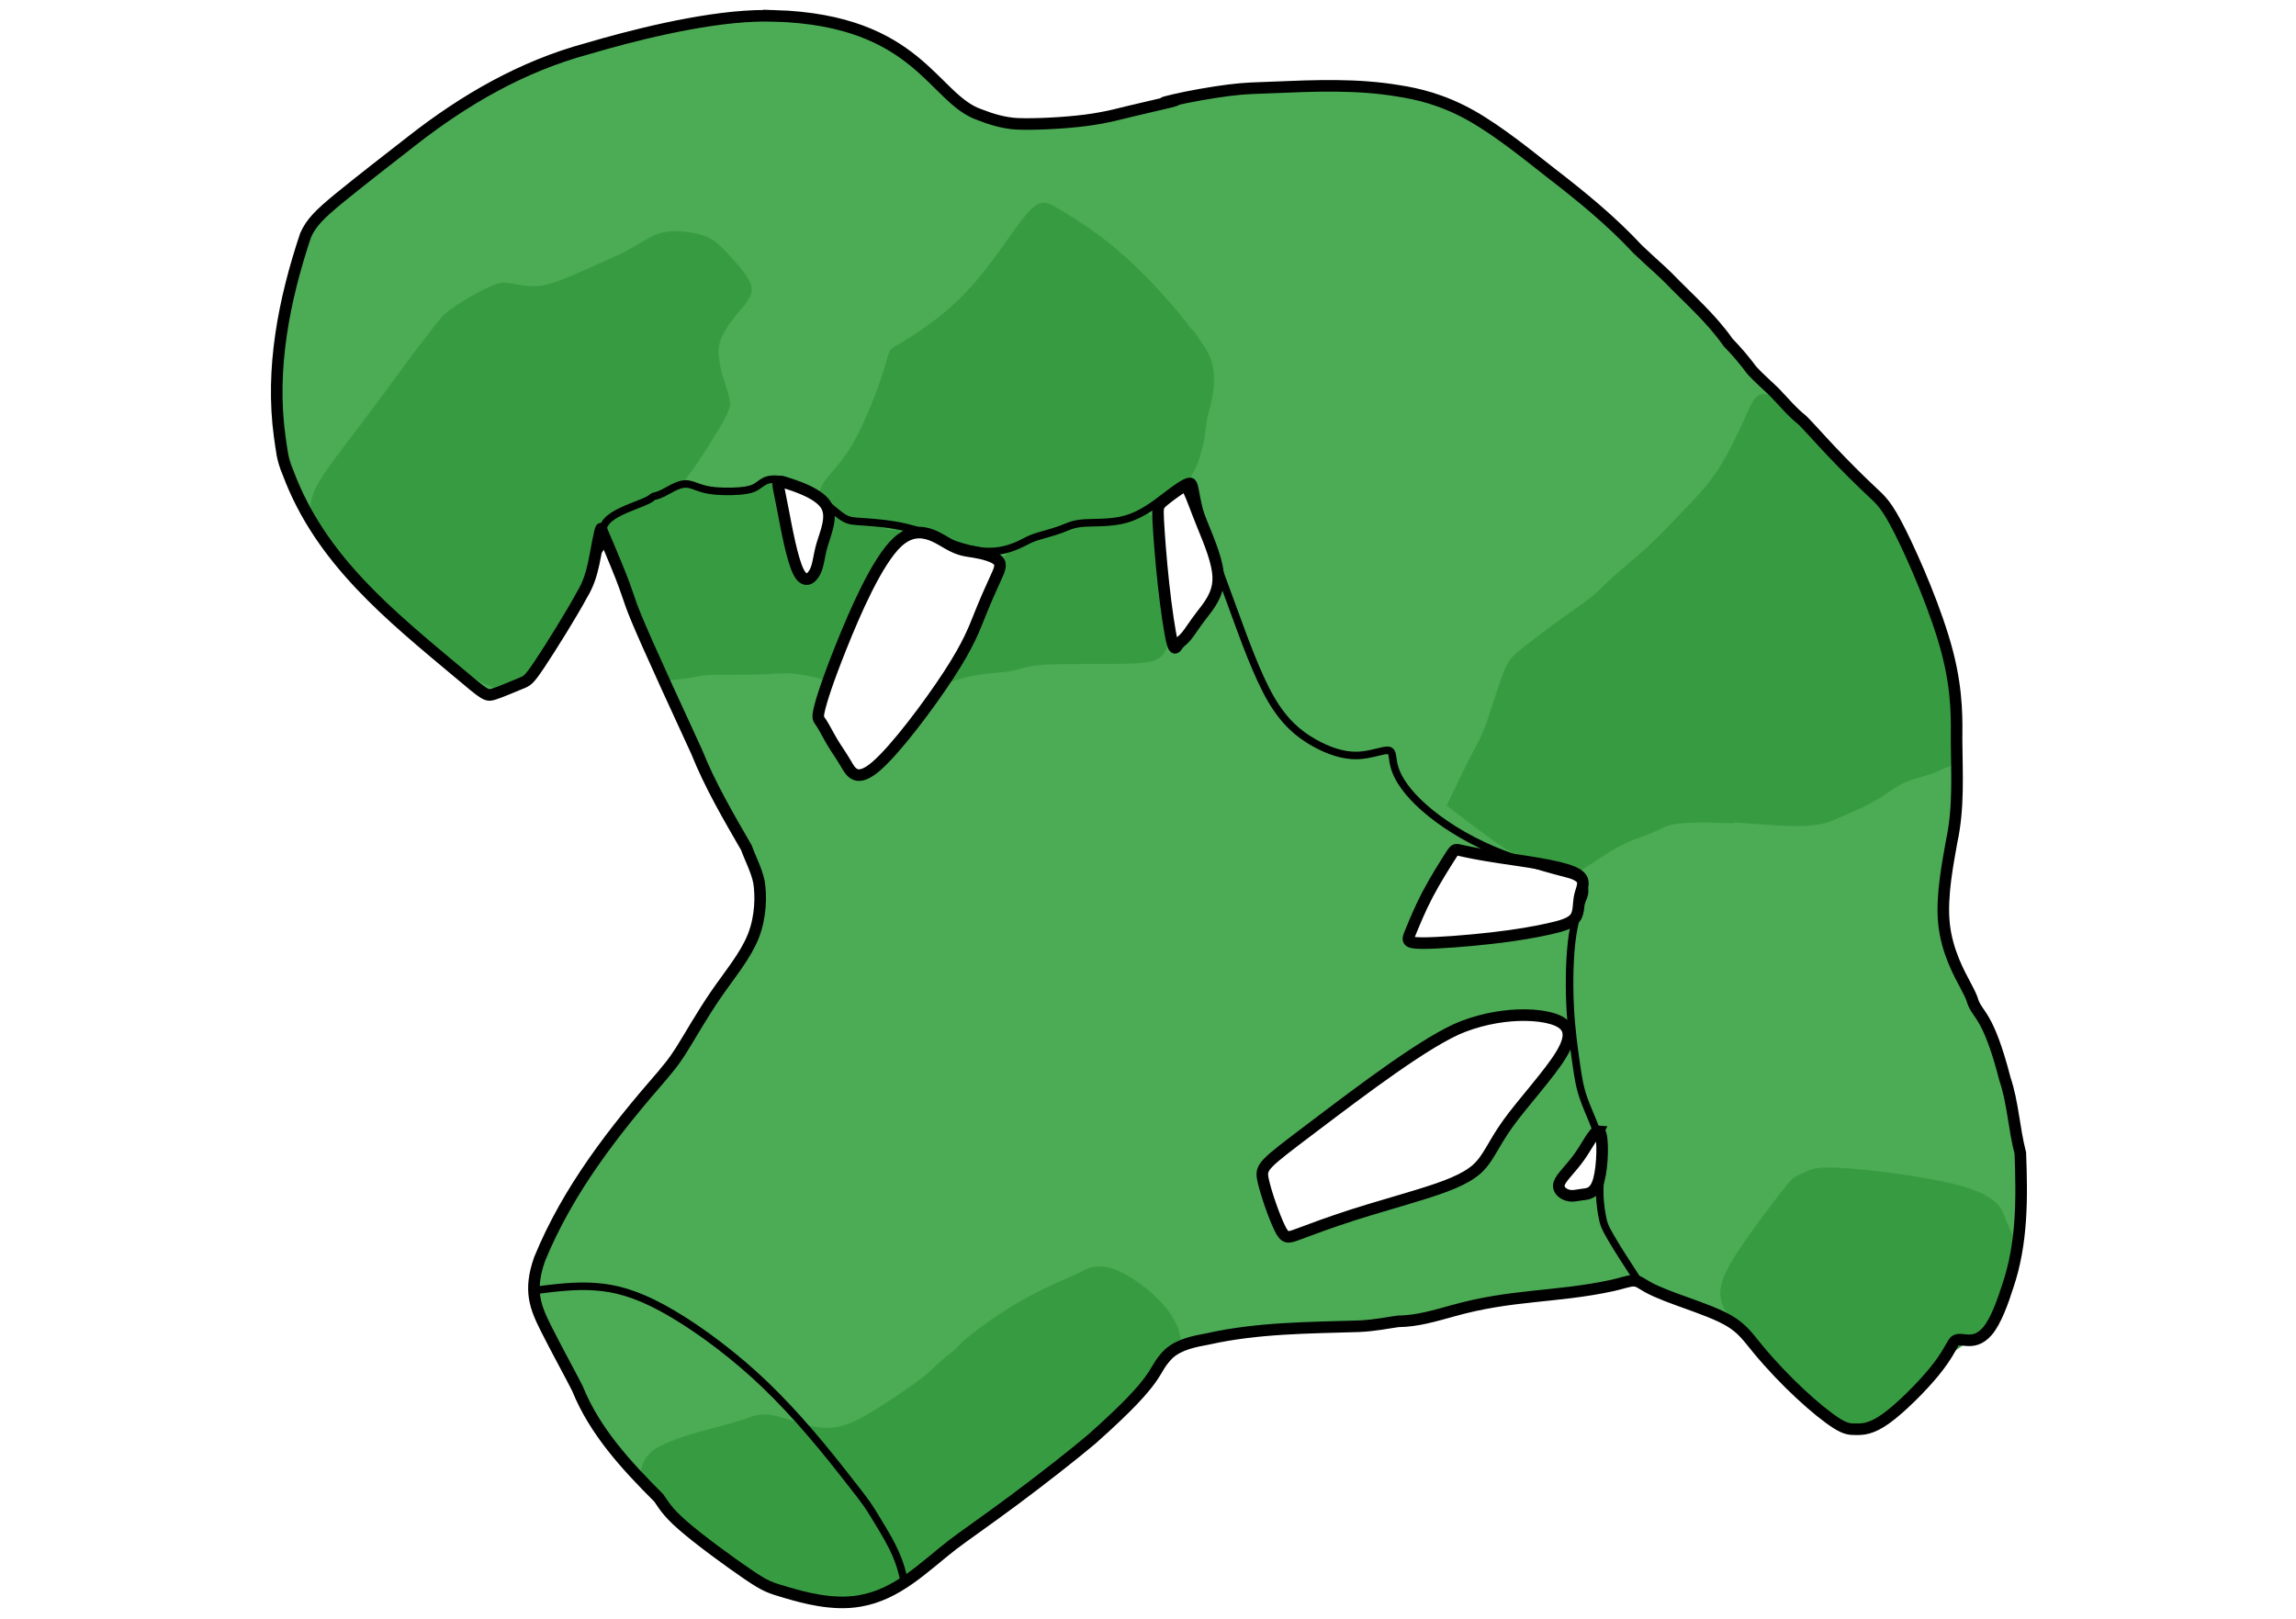
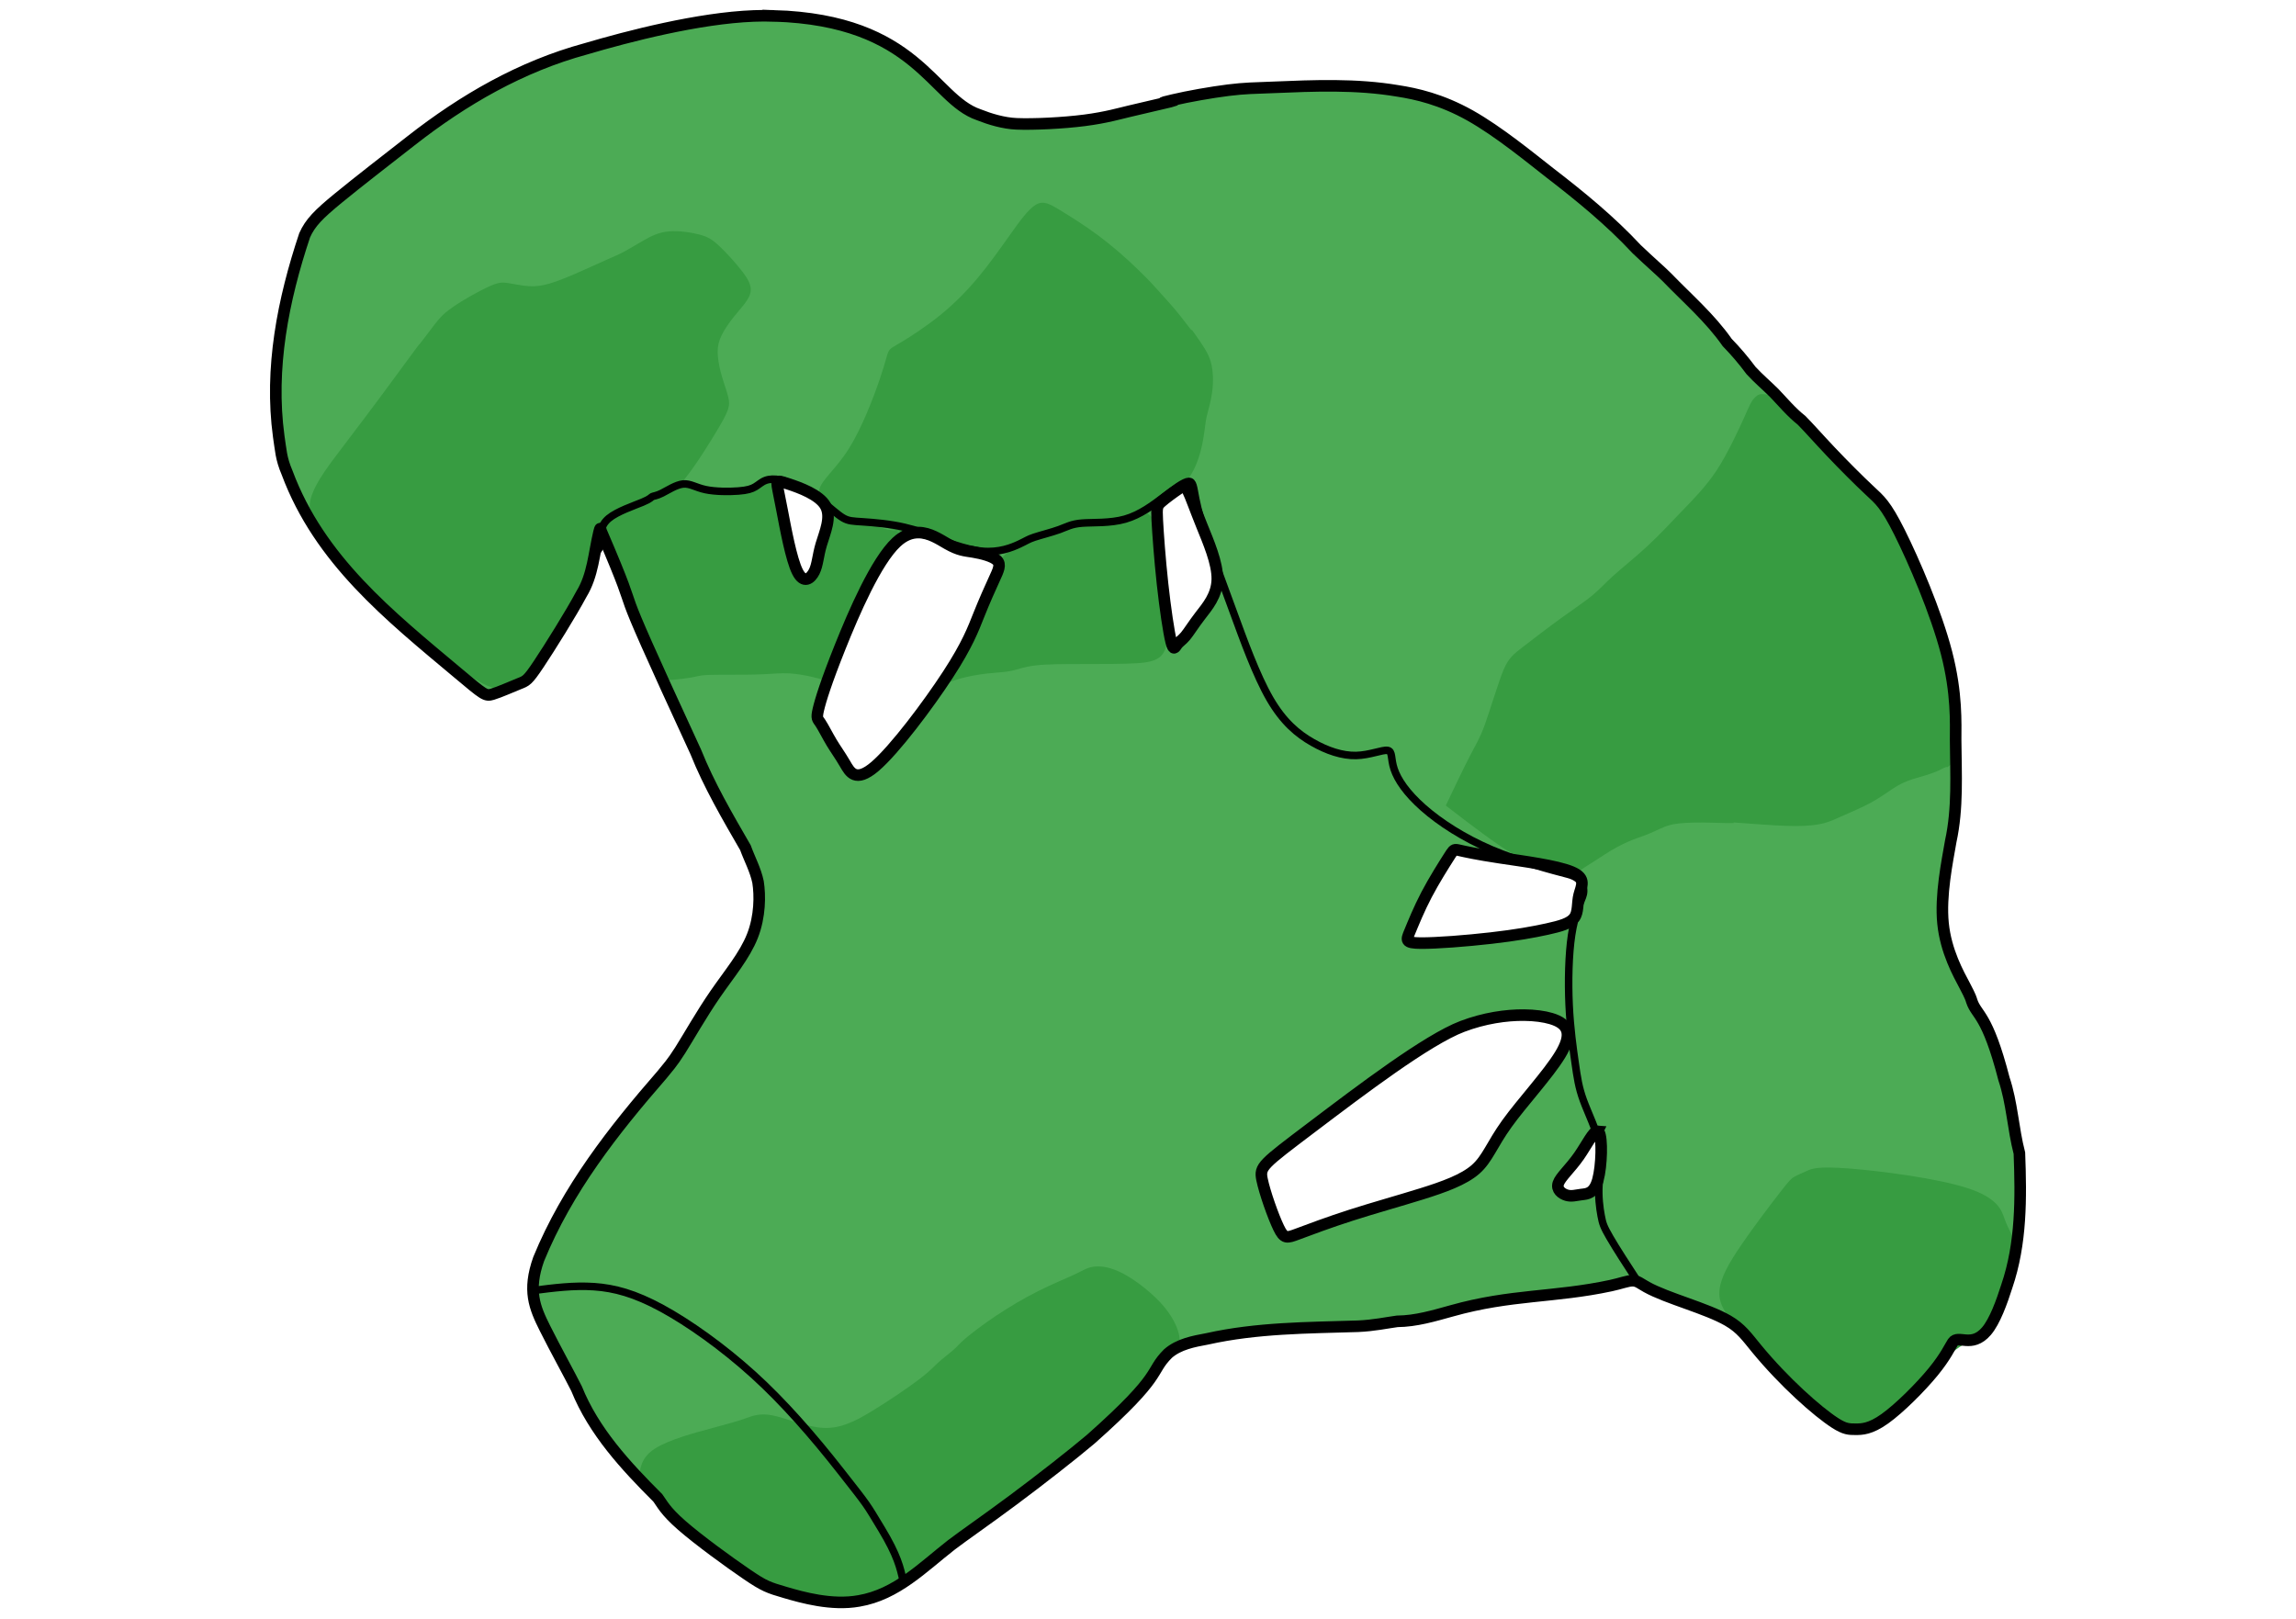
<svg xmlns="http://www.w3.org/2000/svg" version="1.1" id="svg1" width="793.6" height="559.36" viewBox="0 0 793.6 559.36">
  <defs id="defs1">
    </defs>
  <g id="g1">
-     <g id="g2" transform="matrix(2.008352,0,0,2.008352,-446.1398,-210.7858)">
+     <g id="g2" transform="matrix(2.008352,0,0,2.008352,-446.4648,-210.7858)">
      <path id="path1" style="display:inline;fill:#4cab55;fill-opacity:0.996;stroke:none;stroke-width:1.992;stroke-opacity:1" d="m 355.496,107.686 c -1.111,-0.034 -2.262,-0.032 -3.453,0.014 -9.528,0.362 -21.588,3.497 -28.945,5.668 -11.137,3.029 -21.028,8.757 -30.031,15.799 -3.859,3.015 -9.166,7.117 -12.543,9.891 -3.377,2.774 -4.824,4.22 -5.789,6.391 -3.712,11.103 -6.054,22.919 -4.461,34.613 0.362,2.291 0.362,3.739 1.447,6.271 5.589,14.982 17.498,24.503 29.426,34.494 4.462,3.739 4.704,3.979 5.91,3.617 1.206,-0.362 3.378,-1.326 4.584,-1.809 1.206,-0.482 1.447,-0.482 3.377,-3.377 1.93,-2.894 5.546,-8.684 7.355,-12.061 1.985,-3.233 2.153,-7.013 3.016,-10.613 0.241,-0.965 0.241,-0.723 0.361,-0.24 8.583,19.971 -0.57,1.478 16.281,37.988 2.322,5.794 5.452,11.138 8.564,16.523 0.725,1.999 1.732,3.807 2.17,5.91 0.362,2.291 0.362,5.91 -0.965,9.287 -1.327,3.377 -3.981,6.512 -6.393,10.01 -2.412,3.498 -4.582,7.357 -6.029,9.648 -1.447,2.291 -2.172,3.015 -3.137,4.221 -8.396,9.649 -16.3,19.706 -21.225,31.719 -1.93,5.427 -0.725,8.321 1.084,11.939 1.809,3.618 4.222,7.959 5.428,10.371 2.976,7.372 8.447,13.279 13.99,18.814 0.724,0.965 1.205,2.17 4.1,4.703 2.894,2.533 8.202,6.393 11.217,8.443 3.015,2.05 3.738,2.291 6.633,3.135 2.894,0.844 7.961,2.292 12.664,1.447 6.472,-1.1 10.994,-5.808 15.92,-9.648 2.05,-1.568 5.91,-4.219 10.613,-7.717 4.704,-3.498 10.251,-7.841 13.387,-10.494 12.7,-11.276 9.966,-11.413 13.266,-14.713 1.852,-1.625 4.402,-2.099 6.754,-2.533 8.547,-1.907 17.246,-1.902 25.93,-2.17 2.774,-0.121 4.945,-0.603 6.754,-0.844 3.263,-0.032 6.3,-0.952 9.408,-1.811 10.224,-2.875 17.639,-2.255 27.377,-4.342 1.688,-0.362 2.894,-0.844 3.738,-0.844 0.844,0 1.327,0.483 2.412,1.086 3.564,1.98 10.288,3.646 13.99,5.789 2.291,1.327 3.257,2.774 4.945,4.824 4.74,5.756 10.452,10.82 13.506,12.783 1.688,1.085 2.413,1.086 3.498,1.086 1.085,0 2.534,4.6e-4 5.066,-1.809 2.533,-1.809 6.149,-5.429 8.32,-8.082 2.171,-2.653 2.895,-4.341 3.377,-5.064 0.923,-1.384 3.232,1.053 5.789,-1.93 1.447,-1.688 2.654,-5.065 3.498,-7.719 2.524,-7.392 2.461,-15.206 2.17,-22.914 -1.099,-4.221 -1.26,-8.647 -2.652,-12.785 -2.916,-11.284 -4.697,-10.837 -5.547,-13.387 -0.121,-0.362 -0.122,-0.602 -1.207,-2.652 -1.085,-2.05 -3.256,-5.91 -3.738,-10.734 -0.482,-4.824 0.723,-10.614 1.326,-14.111 1.249,-5.753 0.89,-11.558 0.844,-17.365 0,-3.015 0.243,-8.081 -1.566,-15.076 -1.809,-6.995 -5.67,-15.92 -8.082,-20.744 -2.412,-4.824 -3.377,-5.548 -5.186,-7.236 -1.809,-1.688 -4.462,-4.341 -6.633,-6.633 -2.171,-2.291 -3.858,-4.222 -5.064,-5.428 -1.76,-1.385 -3.166,-3.098 -4.705,-4.703 -1.085,-1.085 -2.772,-2.533 -3.979,-3.859 -1.27,-1.714 -2.623,-3.301 -4.102,-4.824 -2.949,-4.223 -6.82,-7.537 -10.371,-11.217 -1.206,-1.206 -2.655,-2.412 -5.188,-4.824 -4.558,-4.898 -9.675,-9.081 -14.953,-13.145 -3.256,-2.533 -8.805,-7.117 -13.75,-9.891 -4.945,-2.774 -9.286,-3.738 -12.422,-4.221 -7.168,-1.211 -14.373,-0.906 -21.588,-0.604 -3.015,0.121 -4.703,0.121 -7.598,0.482 -2.894,0.362 -6.995,1.086 -9.527,1.689 -6.204,1.477 8.417,-1.738 -7.479,1.93 -1.568,0.362 -3.98,1.086 -7.719,1.568 -3.739,0.482 -8.803,0.722 -11.697,0.602 -2.266,-0.094 -4.629,-0.813 -6.514,-1.566 -8.062,-2.744 -10.486,-16.258 -35.26,-17.02 z m 0.906,80.127 c 0.286,0.015 0.799,0.167 1.703,0.469 1.809,0.603 5.186,1.809 6.271,3.738 1.085,1.93 -0.121,4.582 -0.727,6.629 -0.606,2.047 -0.612,3.489 -1.215,4.695 -0.603,1.206 -1.802,2.177 -2.885,0.01 -1.083,-2.168 -2.049,-7.476 -2.652,-10.611 -0.603,-3.136 -0.844,-4.1 -0.844,-4.582 0,-0.241 0.061,-0.363 0.348,-0.348 z m 69.58,0.881 c 0.278,-0.019 0.487,0.195 0.764,0.746 0.493,0.98 1.2,3.03 2.354,5.887 1.153,2.857 2.752,6.52 2.707,9.316 -0.045,2.796 -1.733,4.725 -2.939,6.293 -1.206,1.568 -1.93,2.774 -2.533,3.498 -0.603,0.724 -1.085,0.965 -1.447,1.447 -0.362,0.482 -0.604,1.206 -1.023,-0.459 -0.42,-1.665 -1.026,-5.775 -1.486,-9.992 -0.46,-4.217 -0.79,-8.734 -0.904,-10.953 -0.114,-2.22 -0.039,-2.491 0.697,-3.139 0.736,-0.648 2.134,-1.673 2.971,-2.23 0.366,-0.244 0.625,-0.399 0.842,-0.414 z m -45.643,7.924 c 1.963,-0.003 3.684,1.191 4.975,1.926 2.065,1.176 3.029,1.177 4.477,1.418 1.447,0.241 3.378,0.724 4.102,1.447 0.724,0.724 0.241,1.688 -0.482,3.256 -0.724,1.568 -1.689,3.738 -2.654,6.15 -0.965,2.412 -1.93,5.066 -5.307,10.252 -3.377,5.186 -9.166,12.904 -12.543,15.799 -3.377,2.894 -4.341,0.965 -5.186,-0.482 -0.844,-1.447 -1.567,-2.411 -2.291,-3.617 -0.724,-1.206 -1.447,-2.653 -1.93,-3.377 -0.482,-0.724 -0.723,-0.723 -0.361,-2.291 0.362,-1.568 1.326,-4.705 3.723,-10.705 2.397,-6 6.227,-14.863 9.725,-18.119 1.312,-1.221 2.576,-1.655 3.754,-1.656 z m 92.58,54.592 c 0.149,0.01 0.329,0.053 0.57,0.107 0.965,0.219 2.894,0.655 6.93,1.266 4.036,0.61 9.722,1.335 12.363,2.436 2.641,1.1 1.663,2.502 1.301,3.949 -0.362,1.447 -0.106,2.94 -0.824,3.928 -0.719,0.988 -2.339,1.451 -4.715,1.973 -2.376,0.522 -5.316,1.053 -9.615,1.545 -4.299,0.492 -9.411,0.888 -12.129,0.867 -2.718,-0.021 -2.476,-0.504 -1.873,-1.951 0.603,-1.447 1.568,-3.86 2.895,-6.393 1.327,-2.533 3.015,-5.185 3.859,-6.512 0.633,-0.995 0.792,-1.245 1.238,-1.215 z m 11.68,28.463 c 1.847,0.018 3.446,0.239 4.65,0.596 3.212,0.95 3.61,2.854 1.553,6.238 -2.057,3.384 -6.535,8.213 -9.15,11.85 -2.615,3.636 -3.338,6.048 -5.385,7.855 -2.047,1.808 -5.528,3.053 -9.314,4.234 -3.786,1.182 -8.31,2.438 -12.119,3.662 -3.809,1.224 -7.221,2.503 -9.15,3.227 -1.93,0.724 -2.378,0.892 -3.326,-1.074 -0.948,-1.966 -2.394,-6.066 -2.852,-8.289 -0.457,-2.223 0.074,-2.569 8.561,-8.99 8.486,-6.421 19.85,-15.057 25.904,-17.359 3.784,-1.439 7.551,-1.979 10.629,-1.949 z m 12.631,19.988 c 0.097,0.009 0.184,0.071 0.26,0.191 0.603,0.965 0.482,5.774 -0.182,8.178 -0.663,2.404 -1.869,2.405 -2.834,2.525 -0.965,0.121 -1.687,0.362 -2.531,0.121 -0.844,-0.241 -1.809,-0.965 -1.447,-2.051 0.362,-1.085 2.049,-2.532 3.557,-4.695 1.319,-1.893 2.499,-4.335 3.178,-4.27 z" />
      <path style="display:inline;fill:#379c41;fill-opacity:1;stroke:none;stroke-width:1.992;stroke-opacity:1" d="m 332.254,359.616 c 0.179,-1.884 0.357,-3.761 2.737,-5.313 2.38,-1.552 7.071,-2.795 9.921,-3.558 2.85,-0.763 4.191,-1.137 5.516,-1.604 1.325,-0.468 2.62,-1.025 4.895,-0.563 2.275,0.461 5.761,2 8.688,2.141 2.927,0.141 5.383,-1.087 8.285,-2.843 2.902,-1.755 6.33,-4.093 8.226,-5.536 1.896,-1.442 2.356,-2.055 3.198,-2.821 0.843,-0.766 2.068,-1.685 2.758,-2.298 0.689,-0.613 0.843,-0.919 1.916,-1.839 1.073,-0.92 3.062,-2.449 5.361,-3.982 2.299,-1.533 4.904,-3.065 7.355,-4.291 2.451,-1.226 4.75,-2.145 6.205,-2.834 1.456,-0.689 2.068,-1.149 3.217,-1.302 1.149,-0.153 2.834,0 5.133,1.226 2.298,1.226 5.209,3.524 7.048,5.745 1.839,2.222 2.605,4.367 2.611,5.632 0.006,1.266 -0.747,1.653 -1.791,2.782 -1.044,1.13 -2.379,3.002 -5.679,6.256 -3.3,3.254 -8.371,7.718 -15.154,13.299 -6.782,5.581 -13.973,11.221 -19.645,15.288 -5.672,4.067 -8.868,5.81 -12.133,6.614 -3.265,0.804 -7.245,0.643 -10.747,-0.474 -3.502,-1.117 -9.561,-4.102 -14.65,-7.774 -5.09,-3.672 -9.048,-7.677 -13.271,-11.949" id="path10" />
      <path style="display:inline;fill:#379c41;fill-opacity:1;stroke:none;stroke-width:1.992;stroke-opacity:1" d="m 327.216,199.118 c 0.594,3.365 2.751,8.651 4.355,12.229 1.604,3.578 2.654,5.448 3.416,6.791 0.762,1.343 1.235,2.159 1.548,2.72 0.313,0.561 0.466,0.868 0.543,1.021 0.077,0.153 0.319,0.153 1.154,0.072 0.834,-0.081 2.286,-0.244 3.165,-0.402 0.879,-0.158 1.185,-0.311 2.181,-0.388 0.996,-0.077 2.681,-0.077 4.454,-0.077 1.773,0 3.902,0 5.584,-0.077 1.682,-0.077 3.061,-0.23 4.517,-0.153 1.456,0.077 2.988,0.383 4.01,0.622 1.023,0.239 1.336,0.343 1.612,0.435 0.276,0.092 1.357,-1.349 1.736,-2.161 0.379,-0.811 0.818,-1.984 2.109,-4.866 1.291,-2.882 3.2,-6.955 5.132,-10.355 1.932,-3.4 3.725,-5.814 4.175,-7.04 0.45,-1.226 -0.466,-1.226 -1.232,-1.303 -0.766,-0.077 -1.379,-0.23 -3.26,-1.007 -1.881,-0.777 -5.031,-2.179 -6.489,-2.641 -1.458,-0.462 -1.252,-0.043 -1.548,2.291 -0.296,2.334 -1.003,5.753 -1.785,7.559 -0.781,1.806 -1.617,1.921 -2.415,0.698 -0.798,-1.223 -1.561,-3.792 -2.14,-6.4 -0.58,-2.609 -0.896,-4.725 -1.427,-6.638 -0.531,-1.913 -0.834,-2.253 -1.489,-2.318 -0.655,-0.065 -1.252,0.365 -1.896,0.636 -0.643,0.271 -1.11,0.373 -2.681,0.728 -1.571,0.355 -2.271,0.517 -3.457,0.434 -1.186,-0.083 -4.671,-0.719 -6.169,-0.93 -1.498,-0.211 -1.7,-0.128 -4.819,1.158 -3.12,1.286 -0.607,0.25 -5.037,3.114 -4.43,2.864 -4.442,2.882 -3.848,6.247 z" id="path15" />
      <path style="display:inline;fill:#379c41;fill-opacity:1;stroke:none;stroke-width:1.992;stroke-opacity:1" d="m 399.664,198.106 c -2.251,0.859 -3.802,1.261 -5.147,3.263 -1.345,2.002 -2.482,5.604 -3.344,8.257 -0.862,2.652 -1.448,4.355 -2.047,5.667 -0.599,1.311 -1.212,2.23 -1.825,2.996 -0.613,0.766 -1.226,1.379 -1.685,2.068 -0.46,0.689 -0.766,1.456 -0.996,1.915 -0.23,0.46 -0.383,0.613 0.077,0.46 0.46,-0.153 1.532,-0.613 2.911,-0.996 1.379,-0.383 3.064,-0.689 4.625,-0.862 1.561,-0.172 2.997,-0.211 4.193,-0.468 1.196,-0.258 2.005,-0.663 4.034,-0.911 2.029,-0.248 5.093,-0.248 8.387,-0.248 3.294,0 6.818,0 9.06,-0.137 2.242,-0.137 3.431,-0.477 4.214,-1.262 0.783,-0.785 1.281,-2.049 1.242,-6.587 -0.038,-4.539 -0.593,-12.078 -1.926,-15.618 -1.333,-3.54 -3.283,-2.591 -5.712,-1.983 -2.429,0.607 -5.205,0.848 -8.222,1.645 -3.017,0.797 -5.588,1.944 -7.839,2.802 z" id="path16" />
      <path style="display:inline;fill:#379c41;fill-opacity:1;stroke:none;stroke-width:1.992;stroke-opacity:1" d="m 518.24,326.955 c 0.23,-2.145 1.609,-4.596 3.754,-7.737 2.145,-3.141 5.056,-6.971 6.665,-9.04 1.609,-2.068 1.915,-2.375 2.451,-2.681 0.536,-0.306 1.302,-0.613 2.145,-0.996 0.843,-0.383 1.762,-0.843 7.159,-0.435 5.397,0.407 15.273,1.682 20.517,3.391 5.244,1.71 5.857,3.855 6.317,5.157 0.46,1.302 0.766,1.762 1.149,2.605 0.383,0.843 0.843,2.068 0.124,5.168 -0.719,3.099 -2.616,8.072 -4.398,10.644 -1.782,2.572 -3.244,2.722 -5.313,4.289 -2.069,1.567 -3.604,3.557 -5.042,5.33 -1.438,1.773 -2.051,2.386 -3.613,3.705 -1.563,1.319 -4.331,3.552 -6.771,3.926 -2.44,0.374 -4.714,-0.98 -8.618,-4.194 -3.904,-3.214 -9.359,-8.214 -12.597,-11.68 -3.238,-3.466 -4.158,-5.305 -3.928,-7.45 z" id="path11" />
      <path style="display:inline;fill:#379c41;fill-opacity:1;stroke:none;stroke-width:1.992;stroke-opacity:1" d="m 471.127,243.607 c 1.532,-3.217 3.064,-6.435 4.137,-8.503 1.072,-2.068 1.685,-2.988 2.543,-5.307 0.857,-2.319 2.515,-7.914 3.357,-9.769 0.842,-1.855 1.608,-2.467 3.23,-3.722 1.623,-1.254 4.656,-3.574 6.726,-5.067 2.07,-1.493 3.909,-2.718 5.211,-3.791 1.302,-1.072 2.068,-1.992 3.59,-3.363 1.522,-1.371 3.881,-3.258 5.929,-5.157 2.048,-1.899 3.886,-3.89 5.878,-5.959 1.992,-2.068 4.137,-4.213 6.03,-7.076 1.893,-2.863 3.966,-7.385 4.79,-9.232 0.824,-1.848 1.131,-2.614 1.694,-3.202 0.563,-0.588 0.887,-0.75 1.902,-0.635 1.015,0.114 0.958,0.09 5.87,4.507 4.912,4.417 2.23,1.633 7.679,7.941 5.448,6.308 5.973,7.027 7.844,9.754 1.871,2.728 3.449,5.229 5.032,8.584 1.584,3.355 3.055,7.285 4.118,11.087 1.063,3.802 1.676,7.364 1.992,10.908 0.316,3.544 0.334,6.748 0.265,8.525 -0.07,1.777 -0.217,1.777 -1.047,2.53 -0.83,0.753 0.051,-0.127 -1.494,0.69 -1.545,0.817 -3.422,1.238 -4.82,1.679 -1.398,0.44 -2.317,0.9 -3.39,1.59 -1.072,0.689 -2.298,1.609 -3.83,2.451 -1.532,0.843 -3.371,1.609 -4.75,2.222 -1.379,0.613 -2.298,1.072 -3.524,1.379 -1.226,0.306 -2.758,0.46 -4.75,0.46 -1.992,0 -4.443,-0.153 -8.905,-0.489 -4.462,-0.336 1.427,0.136 -4.802,-0.068 -6.229,-0.204 -7.775,0.26 -8.908,0.715 -1.133,0.455 -1.899,0.914 -3.347,1.449 -1.449,0.534 -3.679,1.171 -7.045,3.383 -3.366,2.212 -2.757,1.711 -3.906,2.547 -1.149,0.836 -1.344,0.785 -6.301,-0.53 -4.957,-1.315 -2.709,-0.718 -5.302,-2.124 -2.593,-1.405 -7.713,-5.343 -11.696,-8.408" id="path12" />
      <path style="display:inline;fill:#379c41;fill-opacity:1;stroke:none;stroke-width:1.992;stroke-opacity:1" d="m 363.313,189.189 c 0.413,-1.657 2.865,-3.495 5.086,-7.019 2.222,-3.524 4.213,-8.733 5.286,-11.874 1.072,-3.141 1.226,-4.213 1.532,-4.826 0.306,-0.613 0.766,-0.766 2.298,-1.685 1.532,-0.919 4.137,-2.605 6.512,-4.52 2.375,-1.915 4.52,-4.06 6.512,-6.435 1.992,-2.375 3.83,-4.979 5.516,-7.354 1.685,-2.375 3.217,-4.52 4.52,-5.286 1.302,-0.766 2.375,-0.153 4.207,0.963 1.833,1.117 4.149,2.564 6.488,4.296 2.339,1.732 4.697,3.776 6.73,5.753 2.033,1.977 2.354,2.334 4.292,4.487 1.938,2.153 2.537,2.819 4.314,5.151 1.777,2.332 -0.062,-0.426 1.317,1.565 1.379,1.992 2.298,3.217 2.758,4.826 0.46,1.609 0.46,3.6 0.23,5.286 -0.23,1.685 -0.689,3.064 -0.919,4.06 -0.23,0.996 -0.23,1.609 -0.54,3.52 -0.31,1.912 -0.931,5.122 -3.015,7.798 -2.084,2.676 -5.636,4.82 -10.541,6.622 -4.905,1.802 -10.063,3.007 -13.775,3.936 -3.713,0.929 -2.694,0.568 -6.088,1.467 -3.393,0.899 -2.149,0.66 -7.224,-0.426 -5.075,-1.086 -13.355,-3.327 -18.949,-5.369 -5.594,-2.042 -6.958,-3.28 -6.545,-4.937 z" id="path13" />
      <path style="display:inline;fill:#379c41;fill-opacity:1;stroke:none;stroke-width:1.992;stroke-opacity:1" d="m 275.6,191.909 c 0.169,-2.78 2.786,-6.216 5.467,-9.74 2.681,-3.524 5.592,-7.354 10.603,-14.19 5.011,-6.835 1.248,-1.628 3.802,-5.033 2.554,-3.405 2.903,-3.822 4.706,-5.093 1.803,-1.271 4.56,-2.803 6.246,-3.569 1.685,-0.766 2.298,-0.766 3.294,-0.613 0.996,0.153 2.375,0.46 3.6,0.536 1.226,0.077 2.298,-0.077 3.56,-0.444 1.262,-0.367 2.85,-1.002 4.609,-1.766 1.76,-0.764 3.777,-1.695 5.158,-2.309 1.381,-0.614 2.147,-0.92 3.143,-1.456 0.996,-0.536 2.222,-1.302 3.426,-1.981 1.204,-0.679 2.467,-1.31 4.155,-1.465 1.688,-0.155 3.833,0.152 5.288,0.535 1.456,0.383 2.222,0.843 3.416,1.957 1.194,1.115 2.963,3.044 4.102,4.565 1.139,1.521 1.752,2.747 1.024,4.221 -0.728,1.475 -2.301,2.786 -3.82,5.088 -1.519,2.302 -1.774,3.627 -1.417,6.019 0.357,2.392 1.292,4.54 1.675,6.129 0.383,1.59 0.118,2.384 -2.288,6.348 -2.407,3.964 -5.959,9.527 -8.287,10.709 -2.328,1.181 -6.984,3.544 -9.257,5.916 -2.272,2.372 -2.217,3.564 -4.37,7.982 -2.153,4.418 -6.489,11.952 -9.832,15.987 -3.343,4.036 -5.625,4.471 -11.04,0.596 -5.415,-3.875 -14.06,-12.121 -19.492,-17.683 -5.432,-5.562 -7.641,-8.467 -7.472,-11.248 z" id="path14" />
      <path style="display:inline;fill:none;stroke:#000000;stroke-width:1.295;stroke-dasharray:none;stroke-opacity:1" d="m 314.052,327.077 c 3.498,-0.452 6.995,-0.905 10.493,-0.663 3.498,0.241 6.995,1.176 11.653,3.709 4.658,2.533 10.477,6.663 15.724,11.412 5.246,4.749 10.298,10.55 15.089,16.663 4.791,6.113 4.258,5.378 7.007,9.923 2.749,4.545 3.231,6.716 3.714,8.887" id="path8" />
      <path style="display:inline;fill:none;stroke:#000000;stroke-width:1.295;stroke-dasharray:none;stroke-opacity:1" d="m 504.229,325.63 c -1.884,-2.894 -3.769,-5.789 -4.858,-7.678 -1.089,-1.889 -1.243,-2.35 -1.503,-3.74 -0.26,-1.39 -0.495,-3.268 -0.376,-5.333 0.119,-2.064 0.601,-4.235 0.135,-6.735 -0.466,-2.5 -2.029,-5.625 -2.831,-7.834 -0.803,-2.209 -1.044,-3.897 -1.406,-6.43 -0.362,-2.533 -0.844,-5.91 -1.033,-9.942 -0.188,-4.033 -0.083,-8.721 0.43,-12.083 0.513,-3.362 1.432,-5.397 1.881,-6.558 0.448,-1.161 0.29,-3.136 -2.464,-3.854 -2.754,-0.718 -8.452,-2.205 -13.221,-4.241 -4.769,-2.036 -8.87,-4.689 -11.734,-7.221 -2.864,-2.532 -4.395,-4.8 -5.012,-6.651 -0.617,-1.851 -0.234,-3.073 -1.124,-3.217 -0.889,-0.143 -3.06,0.822 -5.435,0.874 -2.374,0.053 -4.952,-0.807 -7.485,-2.254 -2.533,-1.447 -5.02,-3.482 -7.349,-7.515 -2.329,-4.033 -4.5,-10.063 -6.309,-15.008 -1.809,-4.945 -3.256,-8.804 -4.307,-11.883 -1.051,-3.079 -1.726,-5.448 -2.132,-7.489 -0.406,-2.041 -0.42,-3.045 -1.211,-3.022 -0.791,0.023 -2.359,1.214 -4.251,2.646 -1.892,1.432 -4.108,3.106 -6.701,3.844 -2.593,0.739 -5.567,0.542 -7.411,0.686 -1.845,0.143 -2.568,0.626 -3.895,1.108 -1.327,0.482 -3.256,0.965 -4.342,1.327 -1.085,0.362 -1.326,0.603 -2.566,1.183 -1.239,0.58 -3.473,1.497 -6.424,1.217 -2.95,-0.28 -6.621,-1.759 -8.457,-2.499 -1.836,-0.74 -2.476,-1.044 -4.877,-1.618 -2.4,-0.574 -5.295,-0.815 -7.104,-0.936 -1.809,-0.121 -2.533,-0.121 -3.489,-0.691 -0.957,-0.57 -2.146,-1.71 -3.477,-2.724 -1.331,-1.014 -2.804,-1.901 -4.058,-2.552 -1.254,-0.651 -2.289,-1.066 -3.25,-1.258 -0.96,-0.192 -1.846,-0.162 -2.53,0.094 -0.684,0.256 -1.166,0.739 -1.769,1.1 -0.603,0.362 -1.327,0.603 -2.894,0.724 -1.568,0.121 -3.98,0.121 -5.668,-0.241 -1.688,-0.362 -2.653,-1.085 -3.859,-0.965 -1.206,0.121 -2.653,1.085 -3.618,1.568 -0.965,0.482 -1.447,0.482 -1.688,0.603 -0.241,0.121 -0.241,0.362 -1.688,0.965 -1.447,0.603 -4.342,1.568 -5.789,2.774 -1.447,1.206 -1.447,2.653 -1.568,3.739 -0.121,1.085 -0.362,1.809 -0.241,1.688 0.121,-0.121 0.603,-1.085 1.085,-2.05" id="path6" />
      <path id="path9" style="display:inline;fill:none;fill-opacity:1;stroke:#000000;stroke-width:1.992;stroke-opacity:1" d="m 355.496,107.686 c -1.111,-0.034 -2.262,-0.032 -3.453,0.014 -9.528,0.362 -21.588,3.497 -28.945,5.668 -11.137,3.029 -21.028,8.757 -30.031,15.799 -3.859,3.015 -9.166,7.117 -12.543,9.891 -3.377,2.774 -4.824,4.22 -5.789,6.391 -3.712,11.103 -6.054,22.919 -4.461,34.613 0.362,2.291 0.362,3.739 1.447,6.271 5.589,14.982 17.498,24.503 29.426,34.494 4.462,3.739 4.704,3.979 5.91,3.617 1.206,-0.362 3.378,-1.326 4.584,-1.809 1.206,-0.482 1.447,-0.482 3.377,-3.377 1.93,-2.894 5.546,-8.684 7.355,-12.061 1.985,-3.233 2.153,-7.013 3.016,-10.613 0.241,-0.965 0.241,-0.723 0.361,-0.24 8.583,19.971 -0.57,1.478 16.281,37.988 2.322,5.794 5.452,11.138 8.564,16.523 0.725,1.999 1.732,3.807 2.17,5.91 0.362,2.291 0.362,5.91 -0.965,9.287 -1.327,3.377 -3.981,6.512 -6.393,10.01 -2.412,3.498 -4.582,7.357 -6.029,9.648 -1.447,2.291 -2.172,3.015 -3.137,4.221 -8.396,9.649 -16.3,19.706 -21.225,31.719 -1.93,5.427 -0.725,8.321 1.084,11.939 1.809,3.618 4.222,7.959 5.428,10.371 2.976,7.372 8.447,13.279 13.99,18.814 0.724,0.965 1.205,2.17 4.1,4.703 2.894,2.533 8.202,6.393 11.217,8.443 3.015,2.05 3.738,2.291 6.633,3.135 2.894,0.844 7.961,2.292 12.664,1.447 6.472,-1.1 10.994,-5.808 15.92,-9.648 2.05,-1.568 5.91,-4.219 10.613,-7.717 4.704,-3.498 10.251,-7.841 13.387,-10.494 12.7,-11.276 9.966,-11.413 13.266,-14.713 1.852,-1.625 4.402,-2.099 6.754,-2.533 8.547,-1.907 17.246,-1.902 25.93,-2.17 2.774,-0.121 4.945,-0.603 6.754,-0.844 3.263,-0.032 6.3,-0.952 9.408,-1.811 10.224,-2.875 17.639,-2.255 27.377,-4.342 1.688,-0.362 2.894,-0.844 3.738,-0.844 0.844,0 1.327,0.483 2.412,1.086 3.564,1.98 10.288,3.646 13.99,5.789 2.291,1.327 3.257,2.774 4.945,4.824 4.74,5.756 10.452,10.82 13.506,12.783 1.688,1.085 2.413,1.086 3.498,1.086 1.085,0 2.534,4.6e-4 5.066,-1.809 2.533,-1.809 6.149,-5.429 8.32,-8.082 2.171,-2.653 2.895,-4.341 3.377,-5.064 0.923,-1.384 3.232,1.053 5.789,-1.93 1.447,-1.688 2.654,-5.065 3.498,-7.719 2.524,-7.392 2.461,-15.206 2.17,-22.914 -1.099,-4.221 -1.26,-8.647 -2.652,-12.785 -2.916,-11.284 -4.697,-10.837 -5.547,-13.387 -0.121,-0.362 -0.122,-0.602 -1.207,-2.652 -1.085,-2.05 -3.256,-5.91 -3.738,-10.734 -0.482,-4.824 0.723,-10.614 1.326,-14.111 1.249,-5.753 0.89,-11.558 0.844,-17.365 0,-3.015 0.243,-8.081 -1.566,-15.076 -1.809,-6.995 -5.67,-15.92 -8.082,-20.744 -2.412,-4.824 -3.377,-5.548 -5.186,-7.236 -1.809,-1.688 -4.462,-4.341 -6.633,-6.633 -2.171,-2.291 -3.858,-4.222 -5.064,-5.428 -1.76,-1.385 -3.166,-3.098 -4.705,-4.703 -1.085,-1.085 -2.772,-2.533 -3.979,-3.859 -1.27,-1.714 -2.623,-3.301 -4.102,-4.824 -2.949,-4.223 -6.82,-7.537 -10.371,-11.217 -1.206,-1.206 -2.655,-2.412 -5.188,-4.824 -4.558,-4.898 -9.675,-9.081 -14.953,-13.145 -3.256,-2.533 -8.805,-7.117 -13.75,-9.891 -4.945,-2.774 -9.286,-3.738 -12.422,-4.221 -7.168,-1.211 -14.373,-0.906 -21.588,-0.604 -3.015,0.121 -4.703,0.121 -7.598,0.482 -2.894,0.362 -6.995,1.086 -9.527,1.689 -6.204,1.477 8.417,-1.738 -7.479,1.93 -1.568,0.362 -3.98,1.086 -7.719,1.568 -3.739,0.482 -8.803,0.722 -11.697,0.602 -2.266,-0.094 -4.629,-0.813 -6.514,-1.566 -8.062,-2.744 -10.486,-16.258 -35.26,-17.02 z m 0.906,80.127 c 0.286,0.015 0.799,0.167 1.703,0.469 1.809,0.603 5.186,1.809 6.271,3.738 1.085,1.93 -0.121,4.582 -0.727,6.629 -0.606,2.047 -0.612,3.489 -1.215,4.695 -0.603,1.206 -1.802,2.177 -2.885,0.01 -1.083,-2.168 -2.049,-7.476 -2.652,-10.611 -0.603,-3.136 -0.844,-4.1 -0.844,-4.582 0,-0.241 0.061,-0.363 0.348,-0.348 z m 69.58,0.881 c 0.278,-0.019 0.487,0.195 0.764,0.746 0.493,0.98 1.2,3.03 2.354,5.887 1.153,2.857 2.752,6.52 2.707,9.316 -0.045,2.796 -1.733,4.725 -2.939,6.293 -1.206,1.568 -1.93,2.774 -2.533,3.498 -0.603,0.724 -1.085,0.965 -1.447,1.447 -0.362,0.482 -0.604,1.206 -1.023,-0.459 -0.42,-1.665 -1.026,-5.775 -1.486,-9.992 -0.46,-4.217 -0.79,-8.734 -0.904,-10.953 -0.114,-2.22 -0.039,-2.491 0.697,-3.139 0.736,-0.648 2.134,-1.673 2.971,-2.23 0.366,-0.244 0.625,-0.399 0.842,-0.414 z m -45.643,7.924 c 1.963,-0.003 3.684,1.191 4.975,1.926 2.065,1.176 3.029,1.177 4.477,1.418 1.447,0.241 3.378,0.724 4.102,1.447 0.724,0.724 0.241,1.688 -0.482,3.256 -0.724,1.568 -1.689,3.738 -2.654,6.15 -0.965,2.412 -1.93,5.066 -5.307,10.252 -3.377,5.186 -9.166,12.904 -12.543,15.799 -3.377,2.894 -4.341,0.965 -5.186,-0.482 -0.844,-1.447 -1.567,-2.411 -2.291,-3.617 -0.724,-1.206 -1.447,-2.653 -1.93,-3.377 -0.482,-0.724 -0.723,-0.723 -0.361,-2.291 0.362,-1.568 1.326,-4.705 3.723,-10.705 2.397,-6 6.227,-14.863 9.725,-18.119 1.312,-1.221 2.576,-1.655 3.754,-1.656 z m 92.58,54.592 c 0.149,0.01 0.329,0.053 0.57,0.107 0.965,0.219 2.894,0.655 6.93,1.266 4.036,0.61 9.722,1.335 12.363,2.436 2.641,1.1 1.663,2.502 1.301,3.949 -0.362,1.447 -0.106,2.94 -0.824,3.928 -0.719,0.988 -2.339,1.451 -4.715,1.973 -2.376,0.522 -5.316,1.053 -9.615,1.545 -4.299,0.492 -9.411,0.888 -12.129,0.867 -2.718,-0.021 -2.476,-0.504 -1.873,-1.951 0.603,-1.447 1.568,-3.86 2.895,-6.393 1.327,-2.533 3.015,-5.185 3.859,-6.512 0.633,-0.995 0.792,-1.245 1.238,-1.215 z m 11.68,28.463 c 1.847,0.018 3.446,0.239 4.65,0.596 3.212,0.95 3.61,2.854 1.553,6.238 -2.057,3.384 -6.535,8.213 -9.15,11.85 -2.615,3.636 -3.338,6.048 -5.385,7.855 -2.047,1.808 -5.528,3.053 -9.314,4.234 -3.786,1.182 -8.31,2.438 -12.119,3.662 -3.809,1.224 -7.221,2.503 -9.15,3.227 -1.93,0.724 -2.378,0.892 -3.326,-1.074 -0.948,-1.966 -2.394,-6.066 -2.852,-8.289 -0.457,-2.223 0.074,-2.569 8.561,-8.99 8.486,-6.421 19.85,-15.057 25.904,-17.359 3.784,-1.439 7.551,-1.979 10.629,-1.949 z m 12.631,19.988 c 0.097,0.009 0.184,0.071 0.26,0.191 0.603,0.965 0.482,5.774 -0.182,8.178 -0.663,2.404 -1.869,2.405 -2.834,2.525 -0.965,0.121 -1.687,0.362 -2.531,0.121 -0.844,-0.241 -1.809,-0.965 -1.447,-2.051 0.362,-1.085 2.049,-2.532 3.557,-4.695 1.319,-1.893 2.499,-4.335 3.178,-4.27 z" />
    </g>
  </g>
</svg>
